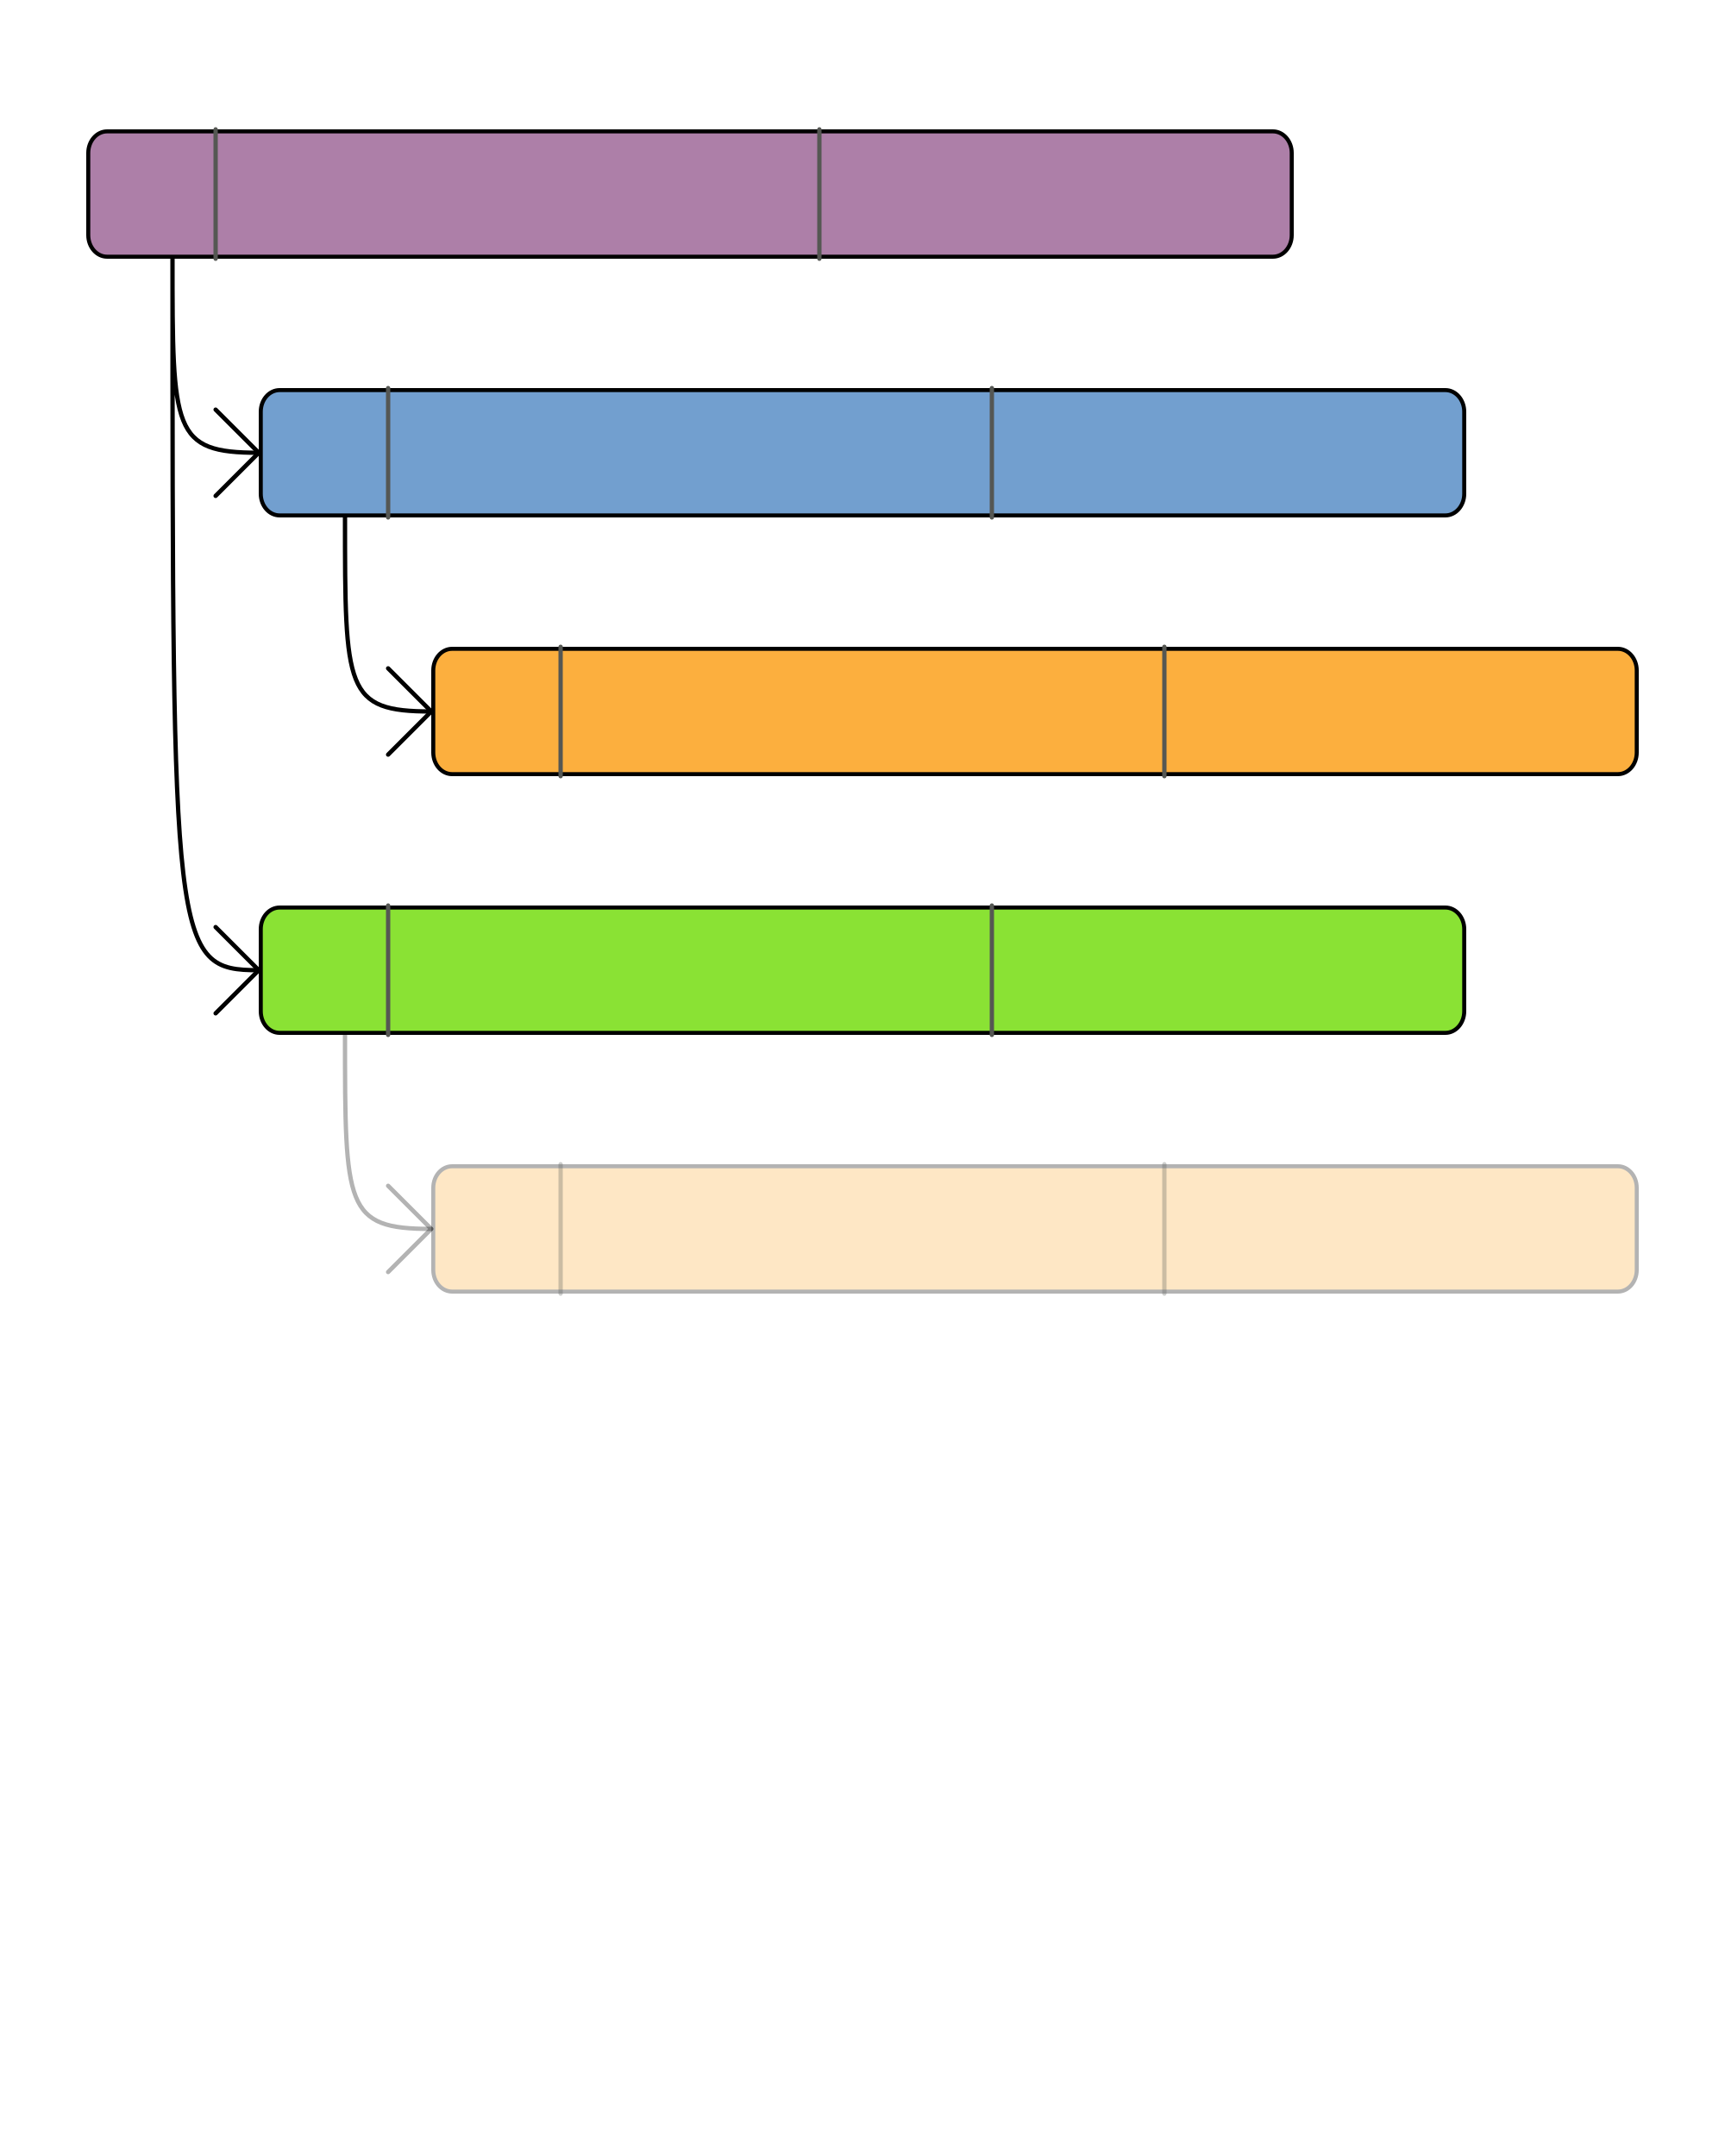
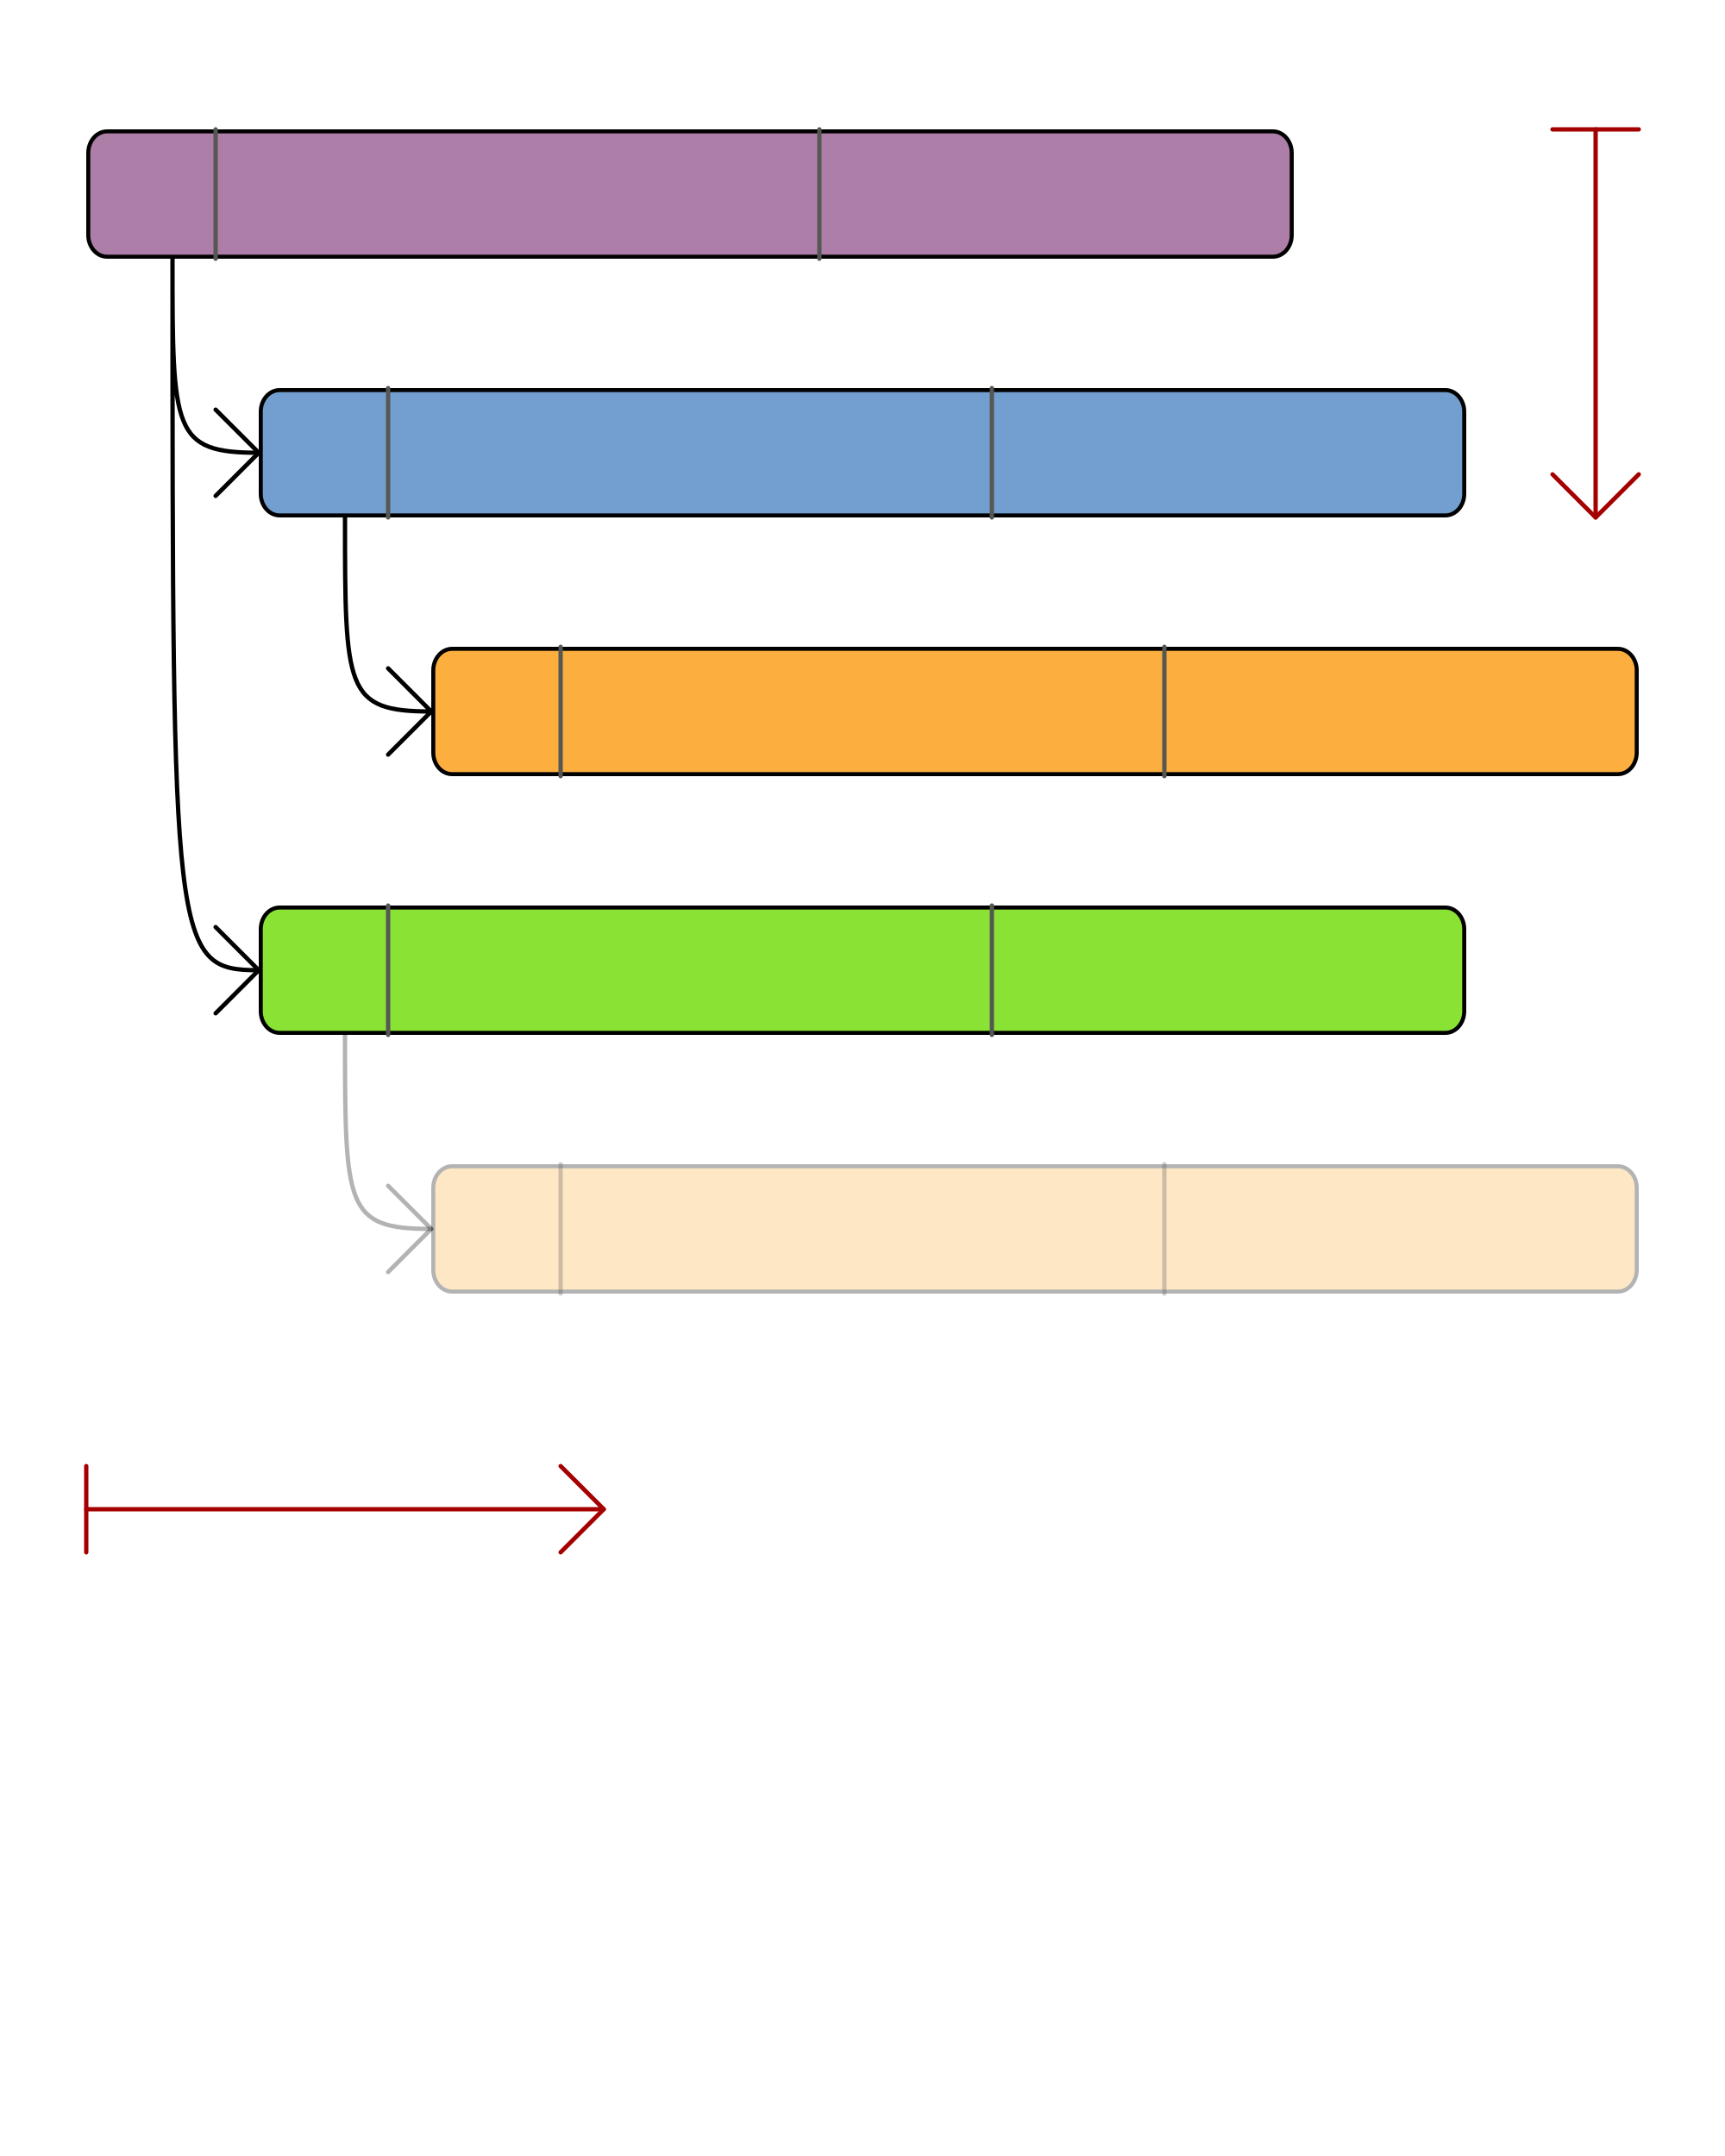
<svg xmlns="http://www.w3.org/2000/svg" width="400" height="500" id="svg2" version="1.1">
  <defs id="defs4">
    </defs>
  <g id="layer1" transform="translate(0,-552.3622)">
    <g id="g3709" transform="translate(0,20)" />
    <flowRoot xml:space="preserve" id="flowRoot4157" style="font-size:40px;font-style:normal;font-weight:normal;line-height:125%;letter-spacing:0px;word-spacing:0px;fill:#000000;fill-opacity:1;stroke:none;font-family:Sans">
      <flowRegion id="flowRegion4159">
        <rect id="rect4161" width="10.955" height="72.472" x="16.011" y="-53.933" />
      </flowRegion>
      <flowPara id="flowPara4163" />
    </flowRoot>
    <path style="fill:none;stroke:#000000;stroke-width:1px;stroke-linecap:round;stroke-linejoin:round;stroke-opacity:1" d="m 60,657.362 c -20,0 -20,-5 -20,-45 0,160 0,165 20,165" id="path4044" />
    <path style="fill:none;stroke:#000000;stroke-width:1px;stroke-linecap:round;stroke-linejoin:round;stroke-opacity:1" d="m 50,647.362 10,10 -10,10" id="path4048" />
    <path id="path4050" d="m 50,767.362 10,10 -10,10" style="fill:none;stroke:#000000;stroke-width:1px;stroke-linecap:round;stroke-linejoin:round;stroke-opacity:1" />
    <rect ry="5.011" rx="4.374" y="762.83" x="60.468" height="29.064" width="279.064" id="rect3067" style="fill:#8ae234;stroke:#000000;stroke-width:0.936;stroke-linecap:round;stroke-linejoin:round;stroke-miterlimit:4;stroke-dasharray:none" />
    <path id="path3069" d="m 90,762.362 0,30" style="fill:none;stroke:#555753;stroke-width:1px;stroke-linecap:round;stroke-linejoin:round;stroke-opacity:1" />
    <flowRoot transform="matrix(1.656899,0,0,1.656899,-310.3941,642.2086)" style="font-size:12.071px;font-style:normal;font-variant:normal;font-weight:normal;font-stretch:normal;text-align:center;line-height:125%;writing-mode:lr-tb;text-anchor:middle;fill:#000000;fill-opacity:1;stroke:none;font-family:Arial;-inkscape-font-specification:Arial" id="flowRoot3071" xml:space="preserve">
      <flowRegion id="flowRegion3073">
        <rect style="font-size:12.071px" y="72.517" x="223.547" height="18.106" width="18.106" id="rect3075" />
      </flowRegion>
      <flowPara id="flowPara3077">...</flowPara>
    </flowRoot>
    <flowRoot xml:space="preserve" id="flowRoot3079" style="font-size:12.071px;font-style:normal;font-variant:normal;font-weight:normal;font-stretch:normal;text-align:center;line-height:125%;writing-mode:lr-tb;text-anchor:middle;fill:#000000;fill-opacity:1;stroke:none;font-family:Arial;-inkscape-font-specification:Arial" transform="matrix(1.656899,0,0,1.656899,-190.3941,642.2086)">
      <flowRegion id="flowRegion3081">
        <rect id="rect3083" width="84.495" height="18.106" x="169.228" y="72.517" style="font-size:12.071px" />
      </flowRegion>
      <flowPara id="flowPara3085">b</flowPara>
    </flowRoot>
    <path style="fill:none;stroke:#555753;stroke-width:1px;stroke-linecap:round;stroke-linejoin:round;stroke-opacity:1" d="m 230,762.362 0,30" id="path3087" />
    <flowRoot transform="matrix(1.656899,0,0,1.656899,-130.394,642.2086)" style="font-size:12.071px;font-style:normal;font-variant:normal;font-weight:normal;font-stretch:normal;text-align:center;line-height:125%;writing-mode:lr-tb;text-anchor:middle;fill:#000000;fill-opacity:1;stroke:none;font-family:Arial;-inkscape-font-specification:Arial" id="flowRoot3089" xml:space="preserve">
      <flowRegion id="flowRegion3091">
        <rect style="font-size:12.071px" y="72.517" x="217.511" height="18.106" width="66.389" id="rect3093" />
      </flowRegion>
      <flowPara id="flowPara3095">1.0.0</flowPara>
    </flowRoot>
    <rect style="fill:#fcaf3e;stroke:#000000;stroke-width:0.936;stroke-linecap:round;stroke-linejoin:round;stroke-miterlimit:4;stroke-dasharray:none;opacity:0.3" id="rect3099" width="279.064" height="29.064" x="100.468" y="822.83" rx="4.374" ry="5.011" />
    <path style="fill:none;stroke:#555753;stroke-width:1px;stroke-linecap:round;stroke-linejoin:round;stroke-opacity:1;opacity:0.3" d="m 130,822.362 0,30" id="path3101" />
    <flowRoot xml:space="preserve" id="flowRoot3103" style="font-size:12.071px;font-style:normal;font-variant:normal;font-weight:normal;font-stretch:normal;text-align:center;line-height:125%;writing-mode:lr-tb;text-anchor:middle;fill:#000000;fill-opacity:1;stroke:none;font-family:Arial;-inkscape-font-specification:Arial;opacity:0.3" transform="matrix(1.656899,0,0,1.656899,-270.3941,702.2086)">
      <flowRegion id="flowRegion3105">
        <rect id="rect3107" width="18.106" height="18.106" x="223.547" y="72.517" style="font-size:12.071px" />
      </flowRegion>
      <flowPara id="flowPara3109">...</flowPara>
    </flowRoot>
    <flowRoot transform="matrix(1.656899,0,0,1.656899,-150.3941,702.2086)" style="font-size:12.071px;font-style:normal;font-variant:normal;font-weight:normal;font-stretch:normal;text-align:center;line-height:125%;writing-mode:lr-tb;text-anchor:middle;fill:#000000;fill-opacity:1;stroke:none;font-family:Arial;-inkscape-font-specification:Arial;opacity:0.3" id="flowRoot3111" xml:space="preserve">
      <flowRegion id="flowRegion3113">
        <rect style="font-size:12.071px" y="72.517" x="169.228" height="18.106" width="84.495" id="rect3115" />
      </flowRegion>
      <flowPara id="flowPara3117">drools-core</flowPara>
    </flowRoot>
    <path id="path3119" d="m 270,822.362 0,30" style="fill:none;stroke:#555753;stroke-width:1px;stroke-linecap:round;stroke-linejoin:round;stroke-opacity:1;opacity:0.3" />
    <flowRoot xml:space="preserve" id="flowRoot3121" style="font-size:12.071px;font-style:normal;font-variant:normal;font-weight:normal;font-stretch:normal;text-align:center;line-height:125%;writing-mode:lr-tb;text-anchor:middle;fill:#000000;fill-opacity:1;stroke:none;font-family:Arial;-inkscape-font-specification:Arial;opacity:0.3" transform="matrix(1.656899,0,0,1.656899,-90.39405,702.2086)">
      <flowRegion id="flowRegion3123">
        <rect id="rect3125" width="66.389" height="18.106" x="217.511" y="72.517" style="font-size:12.071px" />
      </flowRegion>
      <flowPara id="flowPara3127">5.4.0.Final</flowPara>
    </flowRoot>
    <rect style="fill:#729fcf;stroke:#000000;stroke-width:0.936;stroke-linecap:round;stroke-linejoin:round;stroke-miterlimit:4;stroke-dasharray:none" id="rect3129" width="279.064" height="29.064" x="60.468" y="642.83" rx="4.374" ry="5.011" />
    <path style="fill:none;stroke:#555753;stroke-width:1px;stroke-linecap:round;stroke-linejoin:round;stroke-opacity:1" d="m 90,642.362 0,30" id="path3131" />
    <flowRoot xml:space="preserve" id="flowRoot3133" style="font-size:12.071px;font-style:normal;font-variant:normal;font-weight:normal;font-stretch:normal;text-align:center;line-height:125%;writing-mode:lr-tb;text-anchor:middle;fill:#000000;fill-opacity:1;stroke:none;font-family:Arial;-inkscape-font-specification:Arial" transform="matrix(1.656899,0,0,1.656899,-310.3941,522.2086)">
      <flowRegion id="flowRegion3135">
        <rect id="rect3137" width="18.106" height="18.106" x="223.547" y="72.517" style="font-size:12.071px" />
      </flowRegion>
      <flowPara id="flowPara3139">...</flowPara>
    </flowRoot>
    <flowRoot transform="matrix(1.656899,0,0,1.656899,-190.3941,522.2086)" style="font-size:12.071px;font-style:normal;font-variant:normal;font-weight:normal;font-stretch:normal;text-align:center;line-height:125%;writing-mode:lr-tb;text-anchor:middle;fill:#000000;fill-opacity:1;stroke:none;font-family:Arial;-inkscape-font-specification:Arial" id="flowRoot3141" xml:space="preserve">
      <flowRegion id="flowRegion3143">
        <rect style="font-size:12.071px" y="72.517" x="169.228" height="18.106" width="84.495" id="rect3145" />
      </flowRegion>
      <flowPara id="flowPara3147">a</flowPara>
    </flowRoot>
    <path id="path3149" d="m 230,642.362 0,30" style="fill:none;stroke:#555753;stroke-width:1px;stroke-linecap:round;stroke-linejoin:round;stroke-opacity:1" />
    <flowRoot xml:space="preserve" id="flowRoot3151" style="font-size:12.071px;font-style:normal;font-variant:normal;font-weight:normal;font-stretch:normal;text-align:center;line-height:125%;writing-mode:lr-tb;text-anchor:middle;fill:#000000;fill-opacity:1;stroke:none;font-family:Arial;-inkscape-font-specification:Arial" transform="matrix(1.656899,0,0,1.656899,-130.394,522.2086)">
      <flowRegion id="flowRegion3153">
        <rect id="rect3155" width="66.389" height="18.106" x="217.511" y="72.517" style="font-size:12.071px" />
      </flowRegion>
      <flowPara id="flowPara3157">1.0.0</flowPara>
    </flowRoot>
    <rect ry="5.011" rx="4.374" y="702.83" x="100.468" height="29.064" width="279.064" id="rect3159" style="fill:#fcaf3e;stroke:#000000;stroke-width:0.936;stroke-linecap:round;stroke-linejoin:round;stroke-miterlimit:4;stroke-dasharray:none" />
    <path id="path3161" d="m 130,702.362 0,30" style="fill:none;stroke:#555753;stroke-width:1px;stroke-linecap:round;stroke-linejoin:round;stroke-opacity:1" />
    <flowRoot transform="matrix(1.656899,0,0,1.656899,-270.3941,582.2086)" style="font-size:12.071px;font-style:normal;font-variant:normal;font-weight:normal;font-stretch:normal;text-align:center;line-height:125%;writing-mode:lr-tb;text-anchor:middle;fill:#000000;fill-opacity:1;stroke:none;font-family:Arial;-inkscape-font-specification:Arial" id="flowRoot3163" xml:space="preserve">
      <flowRegion id="flowRegion3165">
        <rect style="font-size:12.071px" y="72.517" x="223.547" height="18.106" width="18.106" id="rect3167" />
      </flowRegion>
      <flowPara id="flowPara3169">...</flowPara>
    </flowRoot>
    <flowRoot xml:space="preserve" id="flowRoot3171" style="font-size:12.071px;font-style:normal;font-variant:normal;font-weight:normal;font-stretch:normal;text-align:center;line-height:125%;writing-mode:lr-tb;text-anchor:middle;fill:#000000;fill-opacity:1;stroke:none;font-family:Arial;-inkscape-font-specification:Arial" transform="matrix(1.656899,0,0,1.656899,-150.3941,582.2086)">
      <flowRegion id="flowRegion3173">
        <rect id="rect3175" width="84.495" height="18.106" x="169.228" y="72.517" style="font-size:12.071px" />
      </flowRegion>
      <flowPara id="flowPara3177">drools-core</flowPara>
    </flowRoot>
    <path style="fill:none;stroke:#555753;stroke-width:1px;stroke-linecap:round;stroke-linejoin:round;stroke-opacity:1" d="m 270,702.362 0,30" id="path3179" />
    <flowRoot transform="matrix(1.656899,0,0,1.656899,-90.39405,582.2086)" style="font-size:12.071px;font-style:normal;font-variant:normal;font-weight:normal;font-stretch:normal;text-align:center;line-height:125%;writing-mode:lr-tb;text-anchor:middle;fill:#000000;fill-opacity:1;stroke:none;font-family:Arial;-inkscape-font-specification:Arial" id="flowRoot3181" xml:space="preserve">
      <flowRegion id="flowRegion3183">
        <rect style="font-size:12.071px" y="72.517" x="217.511" height="18.106" width="66.389" id="rect3185" />
      </flowRegion>
      <flowPara id="flowPara3187">5.2.0.Final</flowPara>
    </flowRoot>
    <path id="path3189" d="m 100,717.362 c -20,0 -20,-5 -20,-45" style="fill:none;stroke:#000000;stroke-width:1px;stroke-linecap:round;stroke-linejoin:round;stroke-opacity:1" />
    <path id="path3191" d="m 90,707.362 10,10 -10,10" style="fill:none;stroke:#000000;stroke-width:1px;stroke-linecap:round;stroke-linejoin:round;stroke-opacity:1" />
    <path style="fill:none;stroke:#000000;stroke-width:1px;stroke-linecap:round;stroke-linejoin:round;stroke-opacity:1;opacity:0.3" d="m 100,837.362 c -20,0 -20,-5 -20,-45" id="path3195" />
    <path style="fill:none;stroke:#000000;stroke-width:1px;stroke-linecap:round;stroke-linejoin:round;stroke-opacity:1;opacity:0.3" d="m 90,827.362 10,10 -10,10" id="path3197" />
    <rect ry="5.011" rx="4.374" y="582.83" x="20.468" height="29.064" width="279.064" id="rect3199" style="fill:#ad7fa8;stroke:#000000;stroke-width:0.936;stroke-linecap:round;stroke-linejoin:round;stroke-miterlimit:4;stroke-dasharray:none" />
    <path id="path3201" d="m 50,582.362 0,30" style="fill:none;stroke:#555753;stroke-width:1px;stroke-linecap:round;stroke-linejoin:round;stroke-opacity:1" />
    <flowRoot transform="matrix(1.656899,0,0,1.656899,-350.3941,462.2086)" style="font-size:12.071px;font-style:normal;font-variant:normal;font-weight:normal;font-stretch:normal;text-align:center;line-height:125%;writing-mode:lr-tb;text-anchor:middle;fill:#000000;fill-opacity:1;stroke:none;font-family:Arial;-inkscape-font-specification:Arial" id="flowRoot3203" xml:space="preserve">
      <flowRegion id="flowRegion3205">
        <rect style="font-size:12.071px" y="72.517" x="223.547" height="18.106" width="18.106" id="rect3207" />
      </flowRegion>
      <flowPara id="flowPara3209">...</flowPara>
    </flowRoot>
    <flowRoot xml:space="preserve" id="flowRoot3211" style="font-size:12.071px;font-style:normal;font-variant:normal;font-weight:normal;font-stretch:normal;text-align:center;line-height:125%;writing-mode:lr-tb;text-anchor:middle;fill:#000000;fill-opacity:1;stroke:none;font-family:Arial;-inkscape-font-specification:Arial" transform="matrix(1.656899,0,0,1.656899,-230.3941,462.2086)">
      <flowRegion id="flowRegion3213">
        <rect id="rect3215" width="84.495" height="18.106" x="169.228" y="72.517" style="font-size:12.071px" />
      </flowRegion>
      <flowPara id="flowPara3217">myproject</flowPara>
    </flowRoot>
    <path style="fill:none;stroke:#555753;stroke-width:1px;stroke-linecap:round;stroke-linejoin:round;stroke-opacity:1" d="m 190,582.362 0,30" id="path3219" />
    <flowRoot transform="matrix(1.656899,0,0,1.656899,-170.394,462.2086)" style="font-size:12.071px;font-style:normal;font-variant:normal;font-weight:normal;font-stretch:normal;text-align:center;line-height:125%;writing-mode:lr-tb;text-anchor:middle;fill:#000000;fill-opacity:1;stroke:none;font-family:Arial;-inkscape-font-specification:Arial" id="flowRoot3221" xml:space="preserve">
      <flowRegion id="flowRegion3223">
        <rect style="font-size:12.071px" y="72.517" x="217.511" height="18.106" width="66.389" id="rect3225" />
      </flowRegion>
      <flowPara id="flowPara3227">1.0.0</flowPara>
    </flowRoot>
+     <flowRoot xml:space="preserve" id="flowRoot3127" style="font-size:12.071px;font-style:normal;font-variant:normal;font-weight:normal;font-stretch:normal;text-align:start;line-height:125%;writing-mode:lr-tb;text-anchor:start;fill:#a40000;fill-opacity:1;stroke:none;font-family:Arial;-inkscape-font-specification:Arial" transform="matrix(1.656899,0,0,1.656899,-290.3938,882.2087)">
+       <flowRegion id="flowRegion3129">
+         <rect id="rect3131" width="223.309" height="30.177" x="187.334" y="60.446" style="font-size:12.071px;text-align:start;text-anchor:start;fill:#a40000" />
+       </flowRegion>
+       <flowPara id="flowPara3135">Conflict detected</flowPara>
+       <flowPara id="flowPara3105">Highest level wins, then first wins</flowPara>
+     </flowRoot>
+     <flowRoot xml:space="preserve" id="flowRoot4024" style="font-size:7.242px;font-style:normal;font-variant:normal;font-weight:normal;font-stretch:normal;text-align:end;line-height:125%;writing-mode:lr-tb;text-anchor:end;fill:#a40000;fill-opacity:1;stroke:none;font-family:Arial;-inkscape-font-specification:Arial" transform="matrix(1.656899,0,0,1.656899,-260.3826,612.5034)">
+       <flowRegion id="flowRegion4026">
+         <rect id="rect4028" width="168.708" height="12.353" x="169.504" y="-0.368" style="font-size:7.242px;text-align:end;text-anchor:end;fill:#a40000" />
+       </flowRegion>
+       <flowPara id="flowPara4030">level  0, index 0</flowPara>
+     </flowRoot>
+     <flowRoot transform="matrix(1.656899,0,0,1.656899,-220.3829,672.5031)" style="font-size:7.242px;font-style:normal;font-variant:normal;font-weight:normal;font-stretch:normal;text-align:end;line-height:125%;writing-mode:lr-tb;text-anchor:end;fill:#a40000;fill-opacity:1;stroke:none;font-family:Arial;-inkscape-font-specification:Arial" id="flowRoot3120" xml:space="preserve">
+       <flowRegion id="flowRegion3122">
+         <rect style="font-size:7.242px;text-align:end;text-anchor:end;fill:#a40000" y="-0.368" x="169.504" height="12.353" width="168.708" id="rect3124" />
+       </flowRegion>
+       <flowPara id="flowPara3126">level  -1, index 1</flowPara>
+     </flowRoot>
+     <flowRoot transform="matrix(1.656899,0,0,1.656899,-180.3829,732.5031)" style="font-size:7.242px;font-style:normal;font-variant:normal;font-weight:normal;font-stretch:normal;text-align:end;line-height:125%;writing-mode:lr-tb;text-anchor:end;fill:#a40000;fill-opacity:1;stroke:none;font-family:Arial;-inkscape-font-specification:Arial" id="flowRoot3136" xml:space="preserve">
+       <flowRegion id="flowRegion3138">
+         <rect style="font-size:7.242px;text-align:end;text-anchor:end;fill:#a40000" y="-0.085" x="169.221" height="12.071" width="168.99" id="rect3140" />
+       </flowRegion>
+       <flowPara id="flowPara3142">level  -2, index 2</flowPara>
+     </flowRoot>
+     <flowRoot xml:space="preserve" id="flowRoot3156" style="font-size:7.242px;font-style:normal;font-variant:normal;font-weight:normal;font-stretch:normal;text-align:end;line-height:125%;writing-mode:lr-tb;text-anchor:end;fill:#a40000;fill-opacity:1;stroke:none;font-family:Arial;-inkscape-font-specification:Arial" transform="matrix(1.656899,0,0,1.656899,-220.3829,792.5034)">
+       <flowRegion id="flowRegion3158">
+         <rect id="rect3160" width="168.708" height="12.353" x="169.504" y="-0.368" style="font-size:7.242px;text-align:end;text-anchor:end;fill:#a40000" />
+       </flowRegion>
+       <flowPara id="flowPara3162">level  -1, index 3</flowPara>
+     </flowRoot>
+     <flowRoot xml:space="preserve" id="flowRoot3164" style="font-size:7.242px;font-style:normal;font-variant:normal;font-weight:normal;font-stretch:normal;text-align:end;line-height:125%;writing-mode:lr-tb;text-anchor:end;fill:#a40000;fill-opacity:1;stroke:none;font-family:Arial;-inkscape-font-specification:Arial" transform="matrix(1.656899,0,0,1.656899,-180.3829,852.5034)">
+       <flowRegion id="flowRegion3166">
+         <rect id="rect3168" width="168.99" height="12.071" x="169.221" y="-0.085" style="font-size:7.242px;text-align:end;text-anchor:end;fill:#a40000" />
+       </flowRegion>
+       <flowPara id="flowPara3170">level  -2, index 4</flowPara>
+     </flowRoot>
+     <path style="color:#000000;fill:none;stroke:#a40000;stroke-width:1px;stroke-linecap:round;stroke-linejoin:round;stroke-miterlimit:4;stroke-opacity:1;stroke-dasharray:none;stroke-dashoffset:0;marker:none;visibility:visible;display:inline;overflow:visible;enable-background:accumulate" d="m 20,902.362 120,0" id="path3105" />
+     <path style="color:#000000;fill:none;stroke:#a40000;stroke-width:1px;stroke-linecap:round;stroke-linejoin:round;stroke-miterlimit:4;stroke-opacity:1;stroke-dasharray:none;stroke-dashoffset:0;marker:none;visibility:visible;display:inline;overflow:visible;enable-background:accumulate" d="m 20,892.362 0,20" id="path3107" />
+     <path style="color:#000000;fill:none;stroke:#a40000;stroke-width:1px;stroke-linecap:round;stroke-linejoin:round;stroke-miterlimit:4;stroke-opacity:1;stroke-dasharray:none;stroke-dashoffset:0;marker:none;visibility:visible;display:inline;overflow:visible;enable-background:accumulate" d="m 130,892.362 10,10 -10,10" id="path3109" />
+     <flowRoot transform="matrix(1.656899,0,0,1.656899,-490.3943,880.7086)" style="font-size:7.242px;font-style:normal;font-variant:normal;font-weight:normal;font-stretch:normal;text-align:center;line-height:125%;writing-mode:lr-tb;text-anchor:middle;fill:#a40000;fill-opacity:1;stroke:none;font-family:Arial;-inkscape-font-specification:Arial" id="flowRoot3879" xml:space="preserve">
+       <flowRegion id="flowRegion3881">
+         <rect style="font-size:7.242px;text-align:center;text-anchor:middle;fill:#a40000" y="0.998" x="308.042" height="12.071" width="72.424" id="rect3883" />
+       </flowRegion>
+       <flowPara id="flowPara3885">level</flowPara>
+     </flowRoot>
+     <path style="color:#000000;fill:none;stroke:#a40000;stroke-width:1px;stroke-linecap:round;stroke-linejoin:round;stroke-miterlimit:4;stroke-opacity:1;stroke-dasharray:none;stroke-dashoffset:0;marker:none;visibility:visible;display:inline;overflow:visible;enable-background:accumulate" d="m 380,30 -20,0" id="path3145" transform="translate(0,552.3622)" />
+     <path style="color:#000000;fill:none;stroke:#a40000;stroke-width:1px;stroke-linecap:round;stroke-linejoin:round;stroke-miterlimit:4;stroke-opacity:1;stroke-dasharray:none;stroke-dashoffset:0;marker:none;visibility:visible;display:inline;overflow:visible;enable-background:accumulate" d="m 370,30 0,90" id="path3147" transform="translate(0,552.3622)" />
+     <path style="color:#000000;fill:none;stroke:#a40000;stroke-width:1px;stroke-linecap:round;stroke-linejoin:round;stroke-miterlimit:4;stroke-opacity:1;stroke-dasharray:none;stroke-dashoffset:0;marker:none;visibility:visible;display:inline;overflow:visible;enable-background:accumulate" d="m 380,110 -10,10 -10,-10" id="path3150" transform="translate(0,552.3622)" />
+     <flowRoot xml:space="preserve" id="flowRoot3920" style="font-size:7.242px;font-style:normal;font-variant:normal;font-weight:normal;font-stretch:normal;text-align:center;line-height:125%;writing-mode:lr-tb;text-anchor:middle;fill:#a40000;fill-opacity:1;stroke:none;font-family:Arial;-inkscape-font-specification:Arial" transform="matrix(0,1.656899,-1.656899,0,367.0388,23.57692)">
+       <flowRegion id="flowRegion3922">
+         <rect id="rect3924" width="54.318" height="12.071" x="337.248" y="-13.858" style="font-size:7.242px;text-align:center;text-anchor:middle;fill:#a40000" />
+       </flowRegion>
+       <flowPara id="flowPara3926">index</flowPara>
+     </flowRoot>
  </g>
</svg>
